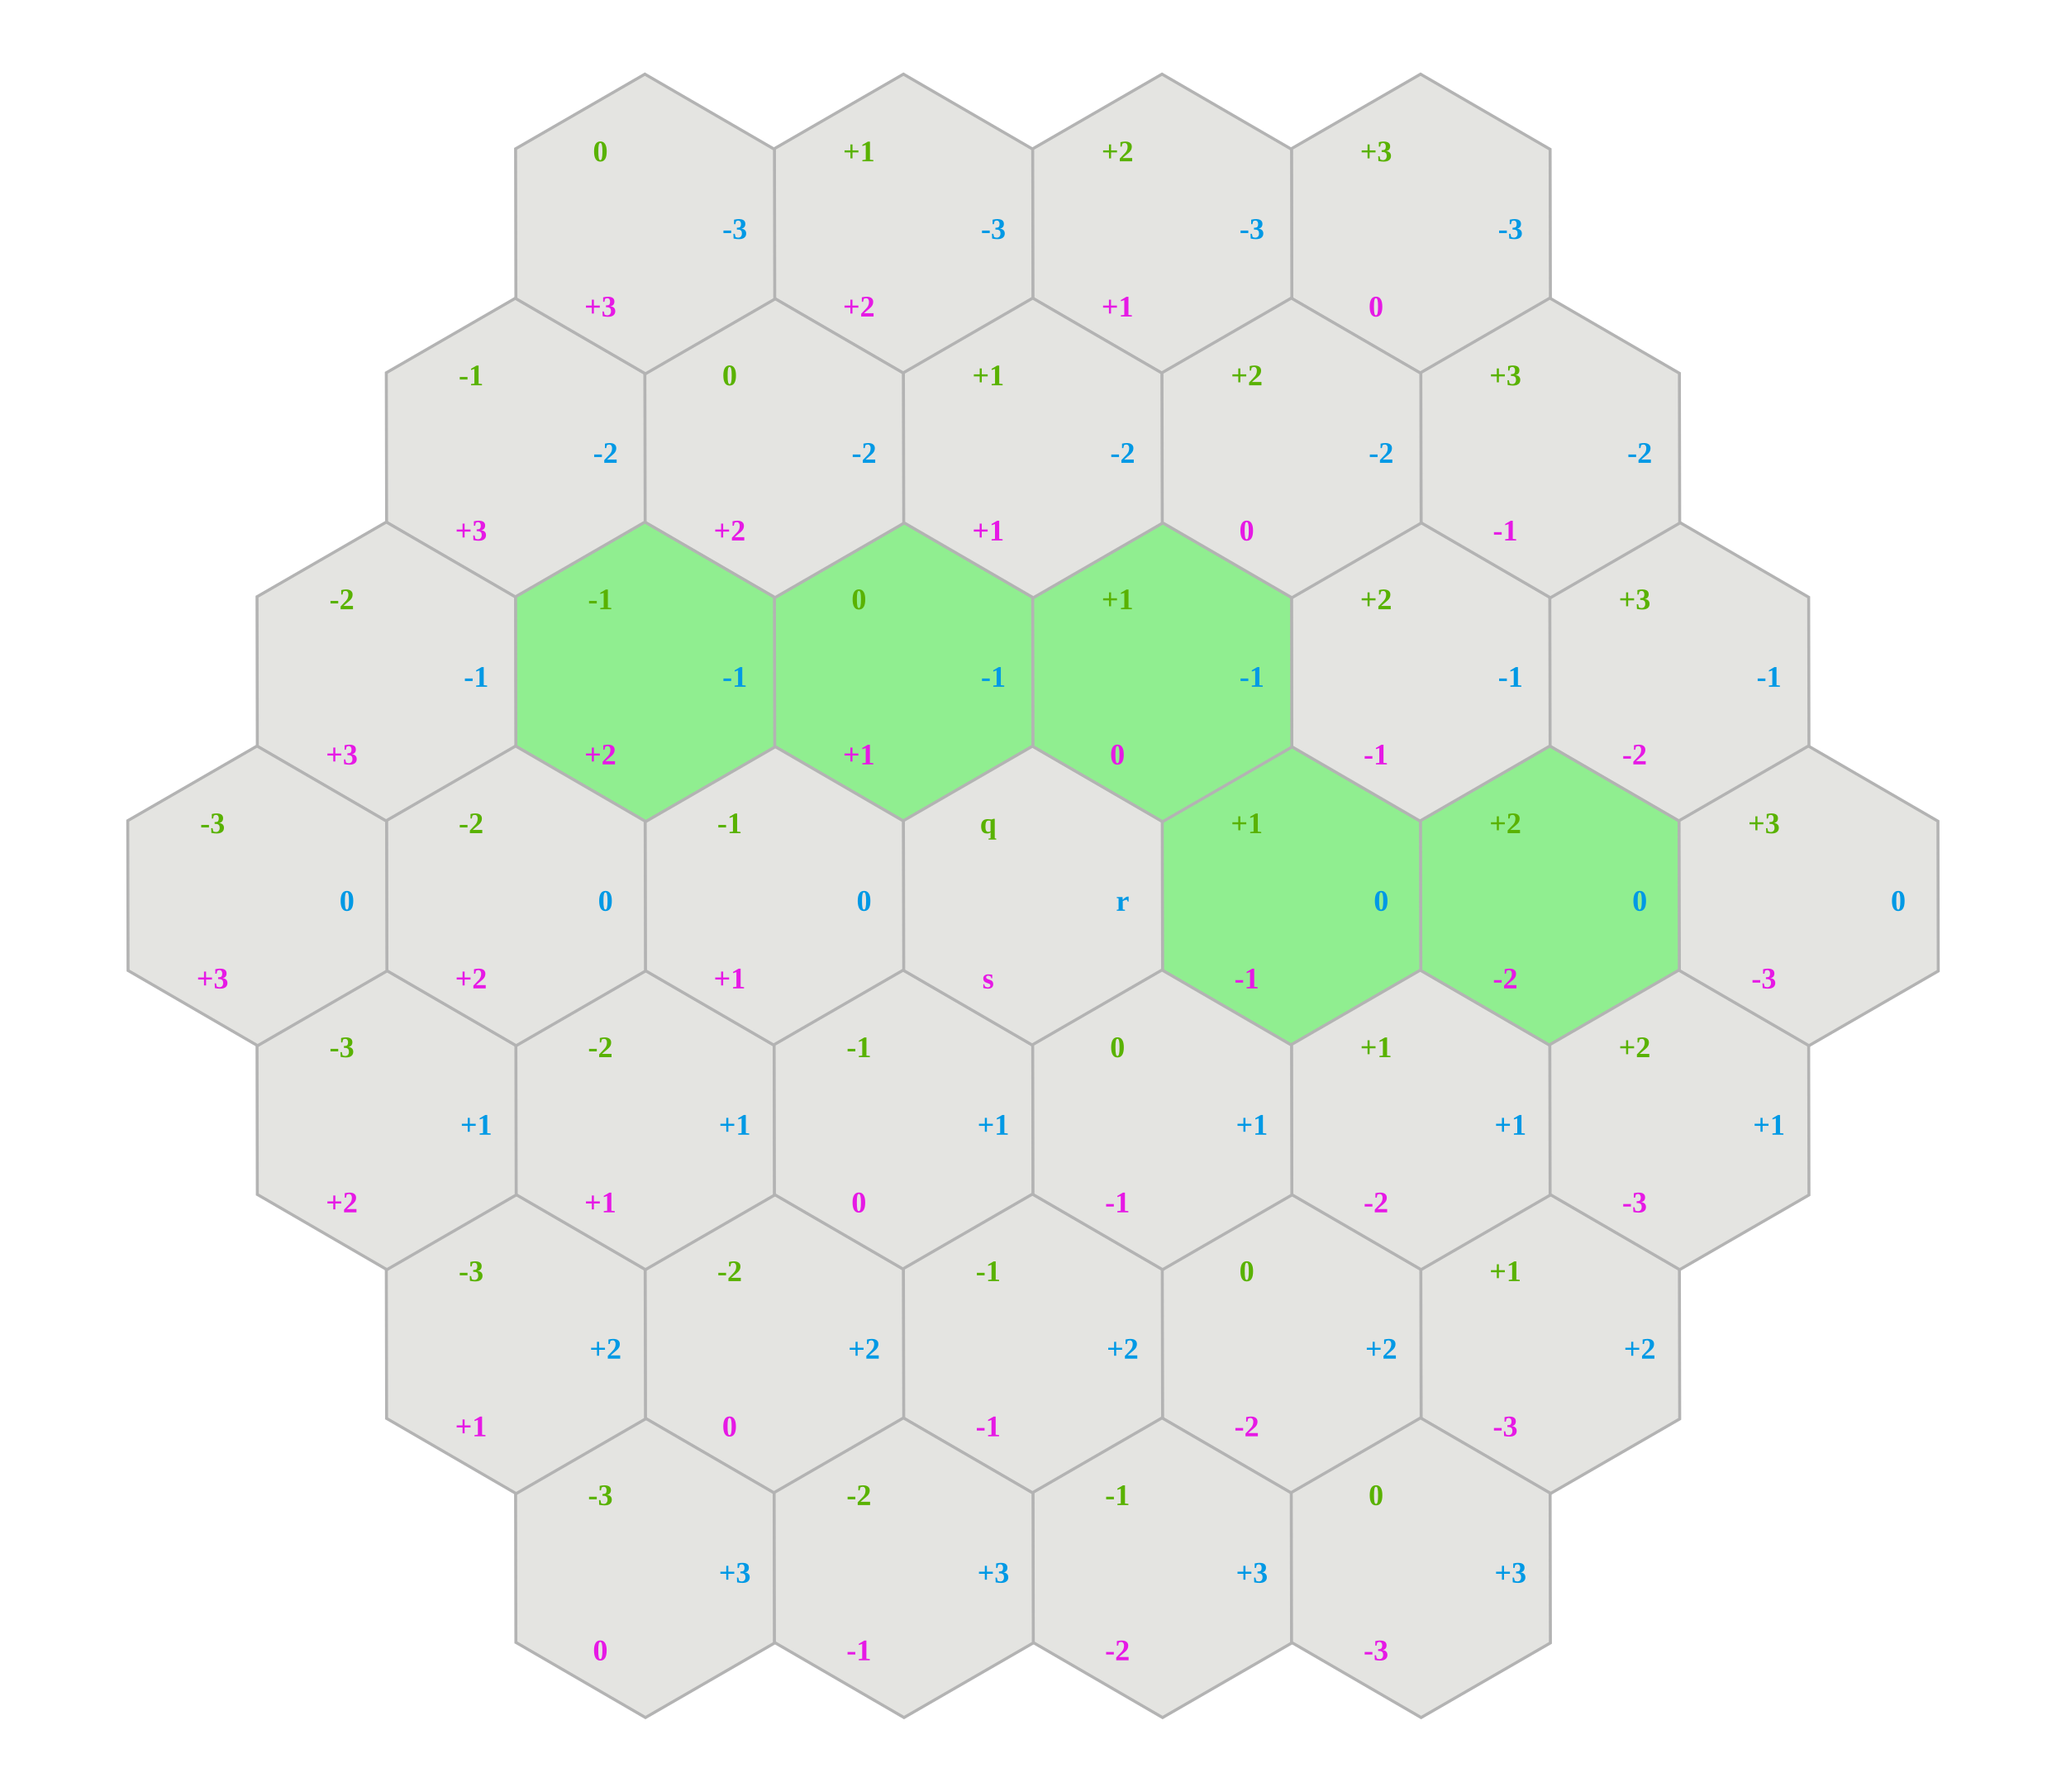
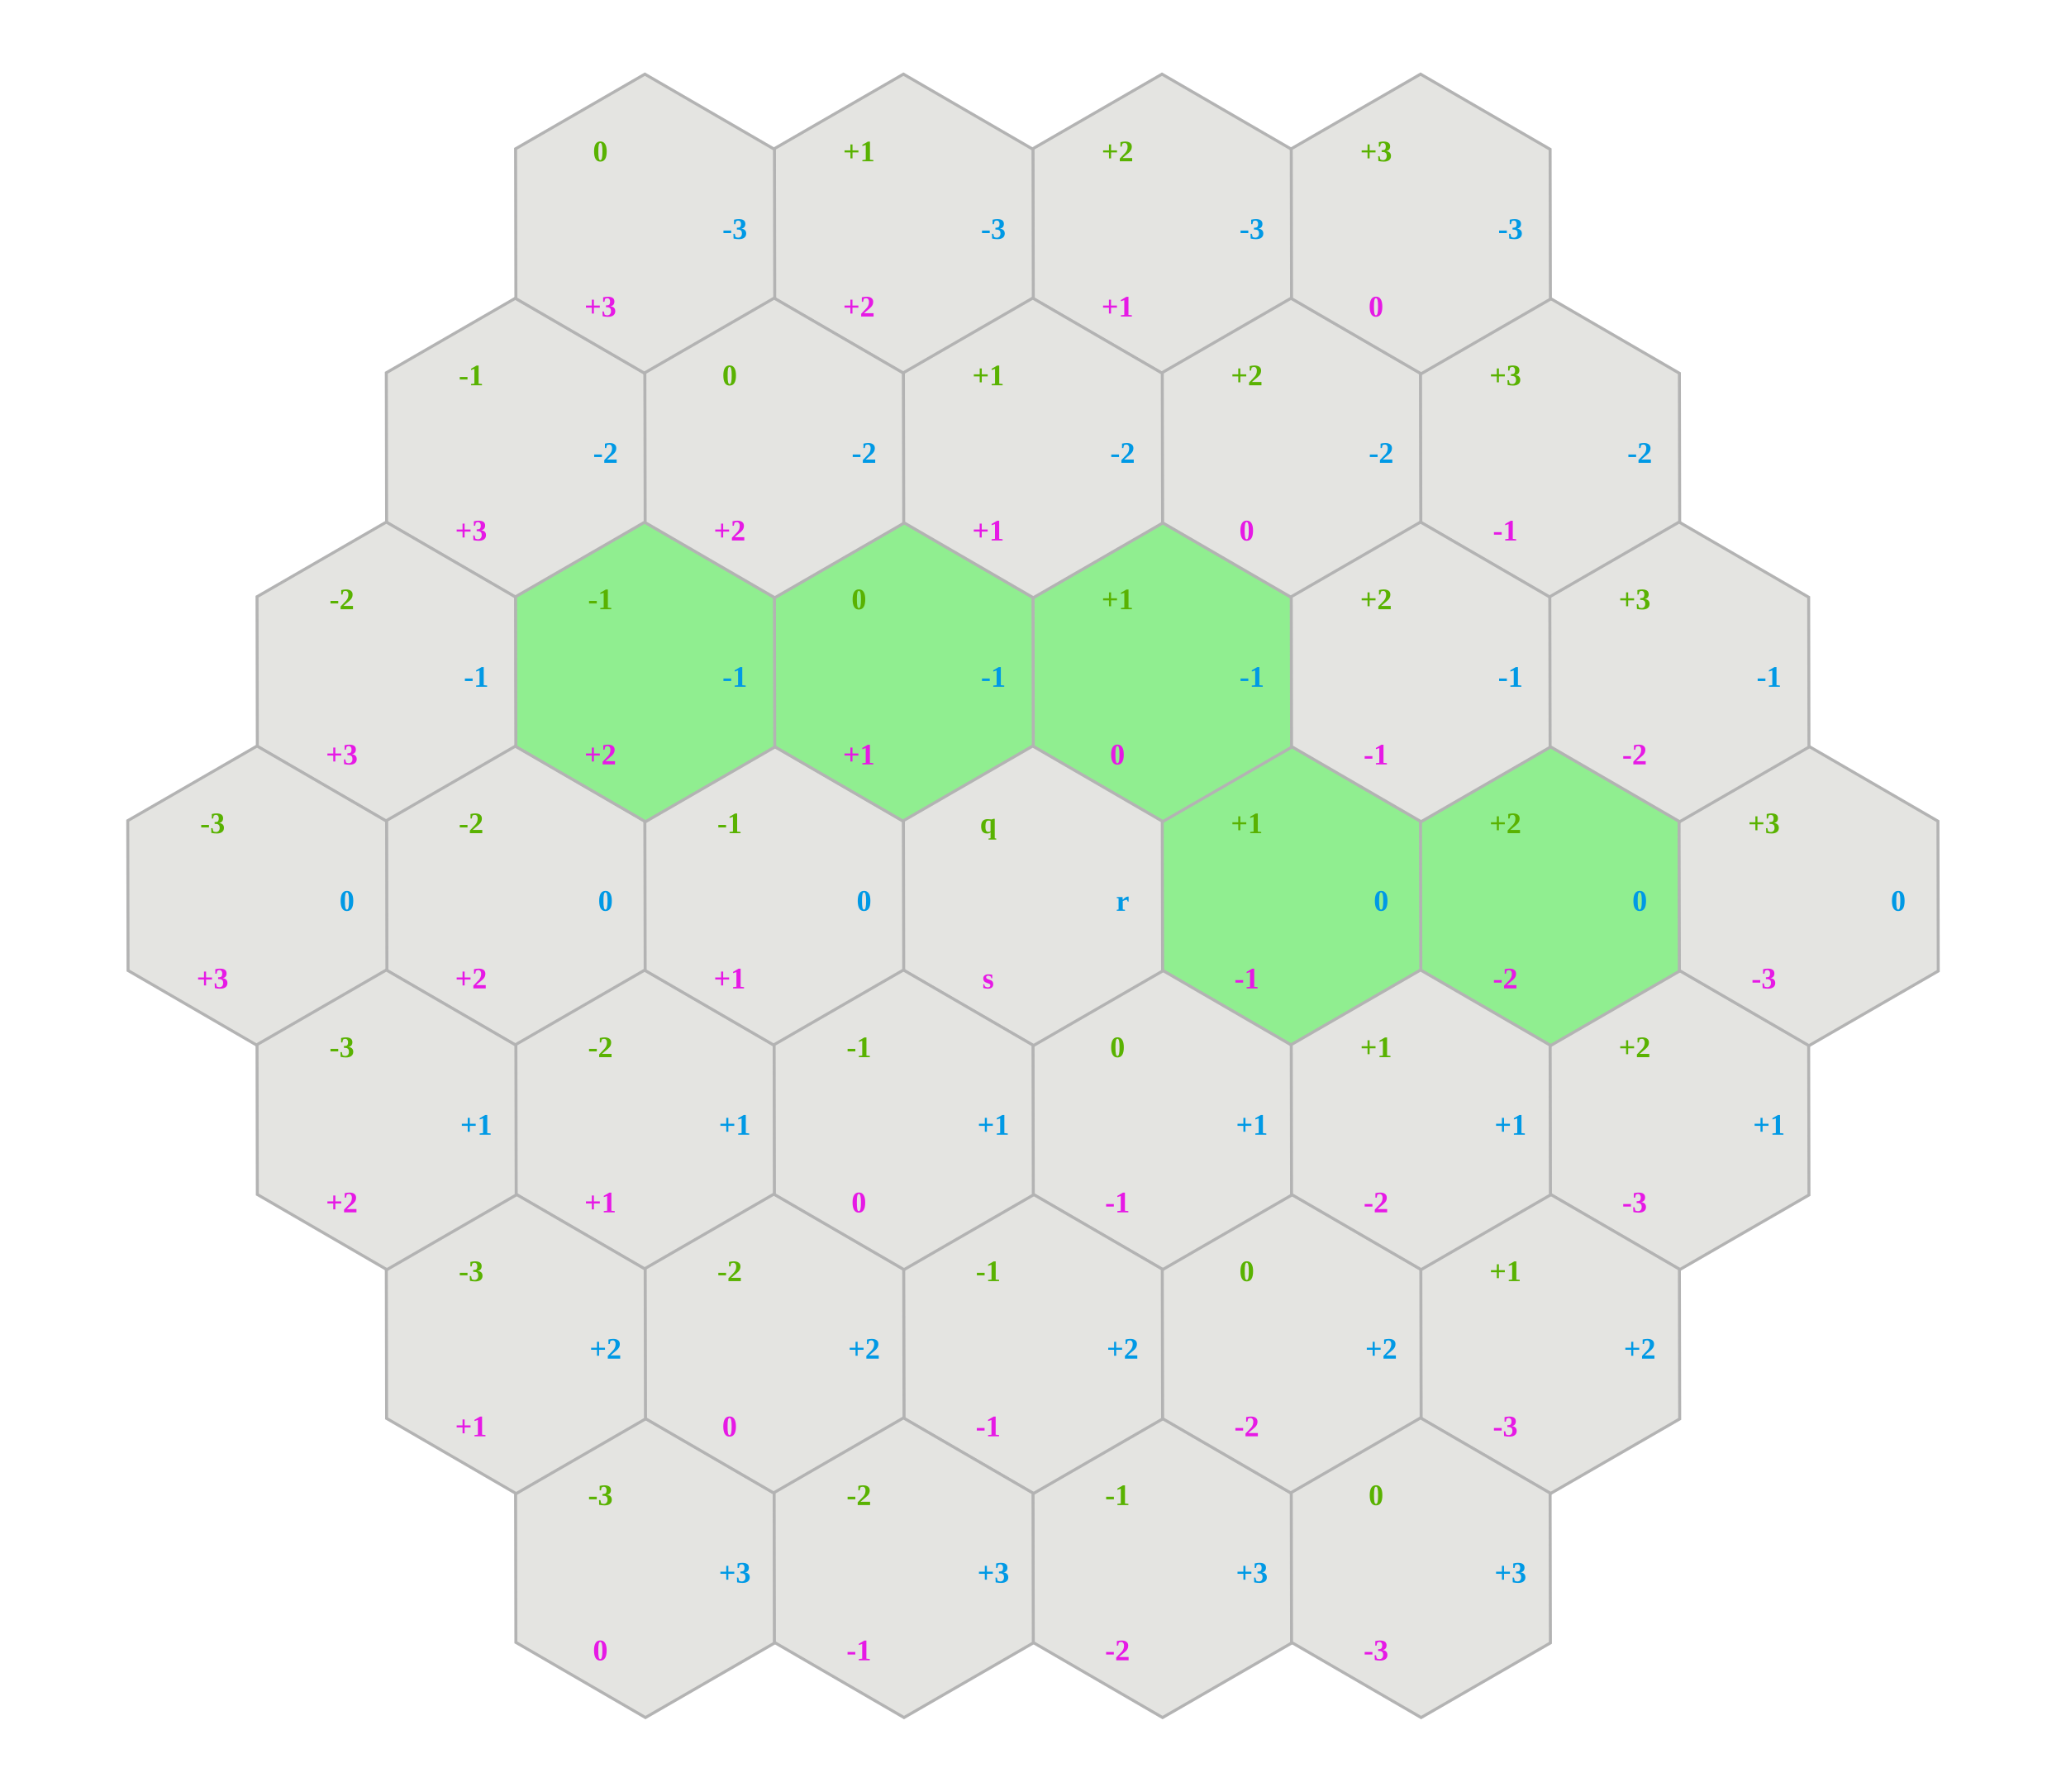
<svg xmlns="http://www.w3.org/2000/svg" version="1.1" viewBox="-692 -600 1384 1200" width="1384" height="1200" preserveAspectRatio="xMidYMin meet">
  <style>
    svg {
        stroke-width: 2px;
        stroke: #b3b3b3ff;
        fill: #e4e4e1ff;
        background-color: #ffffffff;
    }
    text {
        font-weight: bold;
        stroke: none;
        fill: black;
        text-anchor: middle;
        font-size: 20px;
    }
    .q {
        fill: #59b201ff;
    }
    .r {
        fill: #0099e5ff;
    }
    .s {
        fill: #e619e5ff;
    }
    .style-1 {
        fill: #90ee90ff;
    }
</style>
+   <g transform="translate(-346.4102,-300),rotate(-30)">
+     <polygon points="100,0 50,-87 -50,-87 -100,-0 -50,87 50,87">
+     </polygon>
+     <text transform="rotate(-90) translate(60, 0) rotate(90) rotate(30) translate(0,10)" class="q">-1</text>
+     <text transform="rotate(-90) translate(-30, 52) rotate(90) rotate(30) translate(0,10)" class="r">-2</text>
+     <text transform="rotate(-90) translate(-30, -52) rotate(90) rotate(30) translate(0,10)" class="s">+3</text>
+   </g>
+   <g transform="translate(433.0127,150),rotate(-30)">
+     <polygon points="100,0 50,-87 -50,-87 -100,-0 -50,87 50,87">
+     </polygon>
+     <text transform="rotate(-90) translate(60, 0) rotate(90) rotate(30) translate(0,10)" class="q">+2</text>
+     <text transform="rotate(-90) translate(-30, 52) rotate(90) rotate(30) translate(0,10)" class="r">+1</text>
+     <text transform="rotate(-90) translate(-30, -52) rotate(90) rotate(30) translate(0,10)" class="s">-3</text>
+   </g>
+   <g transform="translate(-433.0127,-150),rotate(-30)">
+     <polygon points="100,0 50,-87 -50,-87 -100,-0 -50,87 50,87">
+     </polygon>
+     <text transform="rotate(-90) translate(60, 0) rotate(90) rotate(30) translate(0,10)" class="q">-2</text>
+     <text transform="rotate(-90) translate(-30, 52) rotate(90) rotate(30) translate(0,10)" class="r">-1</text>
+     <text transform="rotate(-90) translate(-30, -52) rotate(90) rotate(30) translate(0,10)" class="s">+3</text>
+   </g>
+   <g transform="translate(346.4102,300),rotate(-30)">
+     <polygon points="100,0 50,-87 -50,-87 -100,-0 -50,87 50,87">
+     </polygon>
+     <text transform="rotate(-90) translate(60, 0) rotate(90) rotate(30) translate(0,10)" class="q">+1</text>
+     <text transform="rotate(-90) translate(-30, 52) rotate(90) rotate(30) translate(0,10)" class="r">+2</text>
+     <text transform="rotate(-90) translate(-30, -52) rotate(90) rotate(30) translate(0,10)" class="s">-3</text>
+   </g>
+   <g transform="translate(86.60254,-450),rotate(-30)">
+     <polygon points="100,0 50,-87 -50,-87 -100,-0 -50,87 50,87">
+     </polygon>
+     <text transform="rotate(-90) translate(60, 0) rotate(90) rotate(30) translate(0,10)" class="q">+2</text>
+     <text transform="rotate(-90) translate(-30, 52) rotate(90) rotate(30) translate(0,10)" class="r">-3</text>
+     <text transform="rotate(-90) translate(-30, -52) rotate(90) rotate(30) translate(0,10)" class="s">+1</text>
+   </g>
+   <g transform="translate(86.60254,450),rotate(-30)">
+     <polygon points="100,0 50,-87 -50,-87 -100,-0 -50,87 50,87">
+     </polygon>
+     <text transform="rotate(-90) translate(60, 0) rotate(90) rotate(30) translate(0,10)" class="q">-1</text>
+     <text transform="rotate(-90) translate(-30, 52) rotate(90) rotate(30) translate(0,10)" class="r">+3</text>
+     <text transform="rotate(-90) translate(-30, -52) rotate(90) rotate(30) translate(0,10)" class="s">-2</text>
+   </g>
+   <g class="style-1" transform="translate(173.2051,0),rotate(-30)">
+     <polygon points="100,0 50,-87 -50,-87 -100,-0 -50,87 50,87">
+     </polygon>
+     <text transform="rotate(-90) translate(60, 0) rotate(90) rotate(30) translate(0,10)" class="q">+1</text>
+     <text transform="rotate(-90) translate(-30, 52) rotate(90) rotate(30) translate(0,10)" class="r">0</text>
+     <text transform="rotate(-90) translate(-30, -52) rotate(90) rotate(30) translate(0,10)" class="s">-1</text>
+   </g>
+   <g class="style-1" transform="translate(86.60254,-150),rotate(-30)">
+     <polygon points="100,0 50,-87 -50,-87 -100,-0 -50,87 50,87">
+     </polygon>
+     <text transform="rotate(-90) translate(60, 0) rotate(90) rotate(30) translate(0,10)" class="q">+1</text>
+     <text transform="rotate(-90) translate(-30, 52) rotate(90) rotate(30) translate(0,10)" class="r">-1</text>
+     <text transform="rotate(-90) translate(-30, -52) rotate(90) rotate(30) translate(0,10)" class="s">0</text>
+   </g>
+   <g transform="translate(173.2051,300),rotate(-30)">
+     <polygon points="100,0 50,-87 -50,-87 -100,-0 -50,87 50,87">
+     </polygon>
+     <text transform="rotate(-90) translate(60, 0) rotate(90) rotate(30) translate(0,10)" class="q">0</text>
+     <text transform="rotate(-90) translate(-30, 52) rotate(90) rotate(30) translate(0,10)" class="r">+2</text>
+     <text transform="rotate(-90) translate(-30, -52) rotate(90) rotate(30) translate(0,10)" class="s">-2</text>
+   </g>
+   <g transform="translate(-346.4102,0),rotate(-30)">
+     <polygon points="100,0 50,-87 -50,-87 -100,-0 -50,87 50,87">
+     </polygon>
+     <text transform="rotate(-90) translate(60, 0) rotate(90) rotate(30) translate(0,10)" class="q">-2</text>
+     <text transform="rotate(-90) translate(-30, 52) rotate(90) rotate(30) translate(0,10)" class="r">0</text>
+     <text transform="rotate(-90) translate(-30, -52) rotate(90) rotate(30) translate(0,10)" class="s">+2</text>
+   </g>
+   <g transform="translate(173.2051,-300),rotate(-30)">
+     <polygon points="100,0 50,-87 -50,-87 -100,-0 -50,87 50,87">
+     </polygon>
+     <text transform="rotate(-90) translate(60, 0) rotate(90) rotate(30) translate(0,10)" class="q">+2</text>
+     <text transform="rotate(-90) translate(-30, 52) rotate(90) rotate(30) translate(0,10)" class="r">-2</text>
+     <text transform="rotate(-90) translate(-30, -52) rotate(90) rotate(30) translate(0,10)" class="s">0</text>
+   </g>
+   <g transform="translate(86.60254,150),rotate(-30)">
+     <polygon points="100,0 50,-87 -50,-87 -100,-0 -50,87 50,87">
+     </polygon>
+     <text transform="rotate(-90) translate(60, 0) rotate(90) rotate(30) translate(0,10)" class="q">0</text>
+     <text transform="rotate(-90) translate(-30, 52) rotate(90) rotate(30) translate(0,10)" class="r">+1</text>
+     <text transform="rotate(-90) translate(-30, -52) rotate(90) rotate(30) translate(0,10)" class="s">-1</text>
+   </g>
+   <g class="style-1" transform="translate(346.4102,0),rotate(-30)">
+     <polygon points="100,0 50,-87 -50,-87 -100,-0 -50,87 50,87">
+     </polygon>
+     <text transform="rotate(-90) translate(60, 0) rotate(90) rotate(30) translate(0,10)" class="q">+2</text>
+     <text transform="rotate(-90) translate(-30, 52) rotate(90) rotate(30) translate(0,10)" class="r">0</text>
+     <text transform="rotate(-90) translate(-30, -52) rotate(90) rotate(30) translate(0,10)" class="s">-2</text>
+   </g>
+   <g transform="translate(519.6152,0),rotate(-30)">
+     <polygon points="100,0 50,-87 -50,-87 -100,-0 -50,87 50,87">
+     </polygon>
+     <text transform="rotate(-90) translate(60, 0) rotate(90) rotate(30) translate(0,10)" class="q">+3</text>
+     <text transform="rotate(-90) translate(-30, 52) rotate(90) rotate(30) translate(0,10)" class="r">0</text>
+     <text transform="rotate(-90) translate(-30, -52) rotate(90) rotate(30) translate(0,10)" class="s">-3</text>
+   </g>
+   <g transform="translate(346.4102,-300),rotate(-30)">
+     <polygon points="100,0 50,-87 -50,-87 -100,-0 -50,87 50,87">
+     </polygon>
+     <text transform="rotate(-90) translate(60, 0) rotate(90) rotate(30) translate(0,10)" class="q">+3</text>
+     <text transform="rotate(-90) translate(-30, 52) rotate(90) rotate(30) translate(0,10)" class="r">-2</text>
+     <text transform="rotate(-90) translate(-30, -52) rotate(90) rotate(30) translate(0,10)" class="s">-1</text>
+   </g>
+   <g transform="translate(259.8076,-450),rotate(-30)">
+     <polygon points="100,0 50,-87 -50,-87 -100,-0 -50,87 50,87">
+     </polygon>
+     <text transform="rotate(-90) translate(60, 0) rotate(90) rotate(30) translate(0,10)" class="q">+3</text>
+     <text transform="rotate(-90) translate(-30, 52) rotate(90) rotate(30) translate(0,10)" class="r">-3</text>
+     <text transform="rotate(-90) translate(-30, -52) rotate(90) rotate(30) translate(0,10)" class="s">0</text>
+   </g>
+   <g transform="translate(-259.8076,150),rotate(-30)">
+     <polygon points="100,0 50,-87 -50,-87 -100,-0 -50,87 50,87">
+     </polygon>
+     <text transform="rotate(-90) translate(60, 0) rotate(90) rotate(30) translate(0,10)" class="q">-2</text>
+     <text transform="rotate(-90) translate(-30, 52) rotate(90) rotate(30) translate(0,10)" class="r">+1</text>
+     <text transform="rotate(-90) translate(-30, -52) rotate(90) rotate(30) translate(0,10)" class="s">+1</text>
+   </g>
+   <g transform="translate(-173.2051,0),rotate(-30)">
+     <polygon points="100,0 50,-87 -50,-87 -100,-0 -50,87 50,87">
+     </polygon>
+     <text transform="rotate(-90) translate(60, 0) rotate(90) rotate(30) translate(0,10)" class="q">-1</text>
+     <text transform="rotate(-90) translate(-30, 52) rotate(90) rotate(30) translate(0,10)" class="r">0</text>
+     <text transform="rotate(-90) translate(-30, -52) rotate(90) rotate(30) translate(0,10)" class="s">+1</text>
+   </g>
+   <g class="style-1" transform="translate(-86.60254,-150),rotate(-30)">
+     <polygon points="100,0 50,-87 -50,-87 -100,-0 -50,87 50,87">
+     </polygon>
+     <text transform="rotate(-90) translate(60, 0) rotate(90) rotate(30) translate(0,10)" class="q">0</text>
+     <text transform="rotate(-90) translate(-30, 52) rotate(90) rotate(30) translate(0,10)" class="r">-1</text>
+     <text transform="rotate(-90) translate(-30, -52) rotate(90) rotate(30) translate(0,10)" class="s">+1</text>
+   </g>
+   <g transform="translate(-259.8076,450),rotate(-30)">
+     <polygon points="100,0 50,-87 -50,-87 -100,-0 -50,87 50,87">
+     </polygon>
+     <text transform="rotate(-90) translate(60, 0) rotate(90) rotate(30) translate(0,10)" class="q">-3</text>
+     <text transform="rotate(-90) translate(-30, 52) rotate(90) rotate(30) translate(0,10)" class="r">+3</text>
+     <text transform="rotate(-90) translate(-30, -52) rotate(90) rotate(30) translate(0,10)" class="s">0</text>
+   </g>
+   <g transform="translate(-86.60254,-450),rotate(-30)">
+     <polygon points="100,0 50,-87 -50,-87 -100,-0 -50,87 50,87">
+     </polygon>
+     <text transform="rotate(-90) translate(60, 0) rotate(90) rotate(30) translate(0,10)" class="q">+1</text>
+     <text transform="rotate(-90) translate(-30, 52) rotate(90) rotate(30) translate(0,10)" class="r">-3</text>
+     <text transform="rotate(-90) translate(-30, -52) rotate(90) rotate(30) translate(0,10)" class="s">+2</text>
+   </g>
+   <g transform="translate(0,300),rotate(-30)">
+     <polygon points="100,0 50,-87 -50,-87 -100,-0 -50,87 50,87">
+     </polygon>
+     <text transform="rotate(-90) translate(60, 0) rotate(90) rotate(30) translate(0,10)" class="q">-1</text>
+     <text transform="rotate(-90) translate(-30, 52) rotate(90) rotate(30) translate(0,10)" class="r">+2</text>
+     <text transform="rotate(-90) translate(-30, -52) rotate(90) rotate(30) translate(0,10)" class="s">-1</text>
+   </g>
+   <g transform="translate(259.8076,150),rotate(-30)">
+     <polygon points="100,0 50,-87 -50,-87 -100,-0 -50,87 50,87">
+     </polygon>
+     <text transform="rotate(-90) translate(60, 0) rotate(90) rotate(30) translate(0,10)" class="q">+1</text>
+     <text transform="rotate(-90) translate(-30, 52) rotate(90) rotate(30) translate(0,10)" class="r">+1</text>
+     <text transform="rotate(-90) translate(-30, -52) rotate(90) rotate(30) translate(0,10)" class="s">-2</text>
+   </g>
  <g transform="translate(-173.2051,300),rotate(-30)">
    <polygon points="100,0 50,-87 -50,-87 -100,-0 -50,87 50,87">
    </polygon>
    <text transform="rotate(-90) translate(60, 0) rotate(90) rotate(30) translate(0,10)" class="q">-2</text>
    <text transform="rotate(-90) translate(-30, 52) rotate(90) rotate(30) translate(0,10)" class="r">+2</text>
    <text transform="rotate(-90) translate(-30, -52) rotate(90) rotate(30) translate(0,10)" class="s">0</text>
-   </g>
-   <g transform="translate(-346.4102,-300),rotate(-30)">
-     <polygon points="100,0 50,-87 -50,-87 -100,-0 -50,87 50,87">
-     </polygon>
-     <text transform="rotate(-90) translate(60, 0) rotate(90) rotate(30) translate(0,10)" class="q">-1</text>
-     <text transform="rotate(-90) translate(-30, 52) rotate(90) rotate(30) translate(0,10)" class="r">-2</text>
-     <text transform="rotate(-90) translate(-30, -52) rotate(90) rotate(30) translate(0,10)" class="s">+3</text>
-   </g>
-   <g class="style-1" transform="translate(173.2051,0),rotate(-30)">
-     <polygon points="100,0 50,-87 -50,-87 -100,-0 -50,87 50,87">
-     </polygon>
-     <text transform="rotate(-90) translate(60, 0) rotate(90) rotate(30) translate(0,10)" class="q">+1</text>
-     <text transform="rotate(-90) translate(-30, 52) rotate(90) rotate(30) translate(0,10)" class="r">0</text>
-     <text transform="rotate(-90) translate(-30, -52) rotate(90) rotate(30) translate(0,10)" class="s">-1</text>
-   </g>
-   <g class="style-1" transform="translate(-86.60254,-150),rotate(-30)">
-     <polygon points="100,0 50,-87 -50,-87 -100,-0 -50,87 50,87">
-     </polygon>
-     <text transform="rotate(-90) translate(60, 0) rotate(90) rotate(30) translate(0,10)" class="q">0</text>
-     <text transform="rotate(-90) translate(-30, 52) rotate(90) rotate(30) translate(0,10)" class="r">-1</text>
-     <text transform="rotate(-90) translate(-30, -52) rotate(90) rotate(30) translate(0,10)" class="s">+1</text>
-   </g>
-   <g transform="translate(-259.8076,450),rotate(-30)">
-     <polygon points="100,0 50,-87 -50,-87 -100,-0 -50,87 50,87">
-     </polygon>
-     <text transform="rotate(-90) translate(60, 0) rotate(90) rotate(30) translate(0,10)" class="q">-3</text>
-     <text transform="rotate(-90) translate(-30, 52) rotate(90) rotate(30) translate(0,10)" class="r">+3</text>
-     <text transform="rotate(-90) translate(-30, -52) rotate(90) rotate(30) translate(0,10)" class="s">0</text>
-   </g>
-   <g transform="translate(-86.60254,-450),rotate(-30)">
-     <polygon points="100,0 50,-87 -50,-87 -100,-0 -50,87 50,87">
-     </polygon>
-     <text transform="rotate(-90) translate(60, 0) rotate(90) rotate(30) translate(0,10)" class="q">+1</text>
-     <text transform="rotate(-90) translate(-30, 52) rotate(90) rotate(30) translate(0,10)" class="r">-3</text>
-     <text transform="rotate(-90) translate(-30, -52) rotate(90) rotate(30) translate(0,10)" class="s">+2</text>
-   </g>
-   <g transform="translate(259.8076,-150),rotate(-30)">
-     <polygon points="100,0 50,-87 -50,-87 -100,-0 -50,87 50,87">
-     </polygon>
-     <text transform="rotate(-90) translate(60, 0) rotate(90) rotate(30) translate(0,10)" class="q">+2</text>
-     <text transform="rotate(-90) translate(-30, 52) rotate(90) rotate(30) translate(0,10)" class="r">-1</text>
-     <text transform="rotate(-90) translate(-30, -52) rotate(90) rotate(30) translate(0,10)" class="s">-1</text>
-   </g>
-   <g transform="translate(433.0127,-150),rotate(-30)">
-     <polygon points="100,0 50,-87 -50,-87 -100,-0 -50,87 50,87">
-     </polygon>
-     <text transform="rotate(-90) translate(60, 0) rotate(90) rotate(30) translate(0,10)" class="q">+3</text>
-     <text transform="rotate(-90) translate(-30, 52) rotate(90) rotate(30) translate(0,10)" class="r">-1</text>
-     <text transform="rotate(-90) translate(-30, -52) rotate(90) rotate(30) translate(0,10)" class="s">-2</text>
-   </g>
-   <g transform="translate(-346.4102,300),rotate(-30)">
-     <polygon points="100,0 50,-87 -50,-87 -100,-0 -50,87 50,87">
-     </polygon>
-     <text transform="rotate(-90) translate(60, 0) rotate(90) rotate(30) translate(0,10)" class="q">-3</text>
-     <text transform="rotate(-90) translate(-30, 52) rotate(90) rotate(30) translate(0,10)" class="r">+2</text>
-     <text transform="rotate(-90) translate(-30, -52) rotate(90) rotate(30) translate(0,10)" class="s">+1</text>
-   </g>
-   <g transform="translate(-259.8076,150),rotate(-30)">
-     <polygon points="100,0 50,-87 -50,-87 -100,-0 -50,87 50,87">
-     </polygon>
-     <text transform="rotate(-90) translate(60, 0) rotate(90) rotate(30) translate(0,10)" class="q">-2</text>
-     <text transform="rotate(-90) translate(-30, 52) rotate(90) rotate(30) translate(0,10)" class="r">+1</text>
-     <text transform="rotate(-90) translate(-30, -52) rotate(90) rotate(30) translate(0,10)" class="s">+1</text>
-   </g>
-   <g transform="translate(-433.0127,-150),rotate(-30)">
-     <polygon points="100,0 50,-87 -50,-87 -100,-0 -50,87 50,87">
-     </polygon>
-     <text transform="rotate(-90) translate(60, 0) rotate(90) rotate(30) translate(0,10)" class="q">-2</text>
-     <text transform="rotate(-90) translate(-30, 52) rotate(90) rotate(30) translate(0,10)" class="r">-1</text>
-     <text transform="rotate(-90) translate(-30, -52) rotate(90) rotate(30) translate(0,10)" class="s">+3</text>
-   </g>
-   <g transform="translate(-173.2051,0),rotate(-30)">
-     <polygon points="100,0 50,-87 -50,-87 -100,-0 -50,87 50,87">
-     </polygon>
-     <text transform="rotate(-90) translate(60, 0) rotate(90) rotate(30) translate(0,10)" class="q">-1</text>
-     <text transform="rotate(-90) translate(-30, 52) rotate(90) rotate(30) translate(0,10)" class="r">0</text>
-     <text transform="rotate(-90) translate(-30, -52) rotate(90) rotate(30) translate(0,10)" class="s">+1</text>
-   </g>
-   <g transform="translate(346.4102,300),rotate(-30)">
-     <polygon points="100,0 50,-87 -50,-87 -100,-0 -50,87 50,87">
-     </polygon>
-     <text transform="rotate(-90) translate(60, 0) rotate(90) rotate(30) translate(0,10)" class="q">+1</text>
-     <text transform="rotate(-90) translate(-30, 52) rotate(90) rotate(30) translate(0,10)" class="r">+2</text>
-     <text transform="rotate(-90) translate(-30, -52) rotate(90) rotate(30) translate(0,10)" class="s">-3</text>
-   </g>
-   <g transform="translate(-86.60254,150),rotate(-30)">
-     <polygon points="100,0 50,-87 -50,-87 -100,-0 -50,87 50,87">
-     </polygon>
-     <text transform="rotate(-90) translate(60, 0) rotate(90) rotate(30) translate(0,10)" class="q">-1</text>
-     <text transform="rotate(-90) translate(-30, 52) rotate(90) rotate(30) translate(0,10)" class="r">+1</text>
-     <text transform="rotate(-90) translate(-30, -52) rotate(90) rotate(30) translate(0,10)" class="s">0</text>
-   </g>
-   <g transform="translate(-173.2051,-300),rotate(-30)">
-     <polygon points="100,0 50,-87 -50,-87 -100,-0 -50,87 50,87">
-     </polygon>
-     <text transform="rotate(-90) translate(60, 0) rotate(90) rotate(30) translate(0,10)" class="q">0</text>
-     <text transform="rotate(-90) translate(-30, 52) rotate(90) rotate(30) translate(0,10)" class="r">-2</text>
-     <text transform="rotate(-90) translate(-30, -52) rotate(90) rotate(30) translate(0,10)" class="s">+2</text>
-   </g>
-   <g transform="translate(259.8076,-450),rotate(-30)">
-     <polygon points="100,0 50,-87 -50,-87 -100,-0 -50,87 50,87">
-     </polygon>
-     <text transform="rotate(-90) translate(60, 0) rotate(90) rotate(30) translate(0,10)" class="q">+3</text>
-     <text transform="rotate(-90) translate(-30, 52) rotate(90) rotate(30) translate(0,10)" class="r">-3</text>
-     <text transform="rotate(-90) translate(-30, -52) rotate(90) rotate(30) translate(0,10)" class="s">0</text>
-   </g>
-   <g transform="translate(-259.8076,-450),rotate(-30)">
-     <polygon points="100,0 50,-87 -50,-87 -100,-0 -50,87 50,87">
-     </polygon>
-     <text transform="rotate(-90) translate(60, 0) rotate(90) rotate(30) translate(0,10)" class="q">0</text>
-     <text transform="rotate(-90) translate(-30, 52) rotate(90) rotate(30) translate(0,10)" class="r">-3</text>
-     <text transform="rotate(-90) translate(-30, -52) rotate(90) rotate(30) translate(0,10)" class="s">+3</text>
  </g>
  <g transform="translate(0,0),rotate(-30)">
    <polygon points="100,0 50,-87 -50,-87 -100,-0 -50,87 50,87">
    </polygon>
    <text transform="rotate(-90) translate(60, 0) rotate(90) rotate(30) translate(0,10)" class="q">q</text>
    <text transform="rotate(-90) translate(-30, 52) rotate(90) rotate(30) translate(0,10)" class="r">r</text>
    <text transform="rotate(-90) translate(-30, -52) rotate(90) rotate(30) translate(0,10)" class="s">s</text>
  </g>
+   <g transform="translate(259.8076,450),rotate(-30)">
+     <polygon points="100,0 50,-87 -50,-87 -100,-0 -50,87 50,87">
+     </polygon>
+     <text transform="rotate(-90) translate(60, 0) rotate(90) rotate(30) translate(0,10)" class="q">0</text>
+     <text transform="rotate(-90) translate(-30, 52) rotate(90) rotate(30) translate(0,10)" class="r">+3</text>
+     <text transform="rotate(-90) translate(-30, -52) rotate(90) rotate(30) translate(0,10)" class="s">-3</text>
+   </g>
+   <g transform="translate(-519.6152,0),rotate(-30)">
+     <polygon points="100,0 50,-87 -50,-87 -100,-0 -50,87 50,87">
+     </polygon>
+     <text transform="rotate(-90) translate(60, 0) rotate(90) rotate(30) translate(0,10)" class="q">-3</text>
+     <text transform="rotate(-90) translate(-30, 52) rotate(90) rotate(30) translate(0,10)" class="r">0</text>
+     <text transform="rotate(-90) translate(-30, -52) rotate(90) rotate(30) translate(0,10)" class="s">+3</text>
+   </g>
+   <g transform="translate(-346.4102,300),rotate(-30)">
+     <polygon points="100,0 50,-87 -50,-87 -100,-0 -50,87 50,87">
+     </polygon>
+     <text transform="rotate(-90) translate(60, 0) rotate(90) rotate(30) translate(0,10)" class="q">-3</text>
+     <text transform="rotate(-90) translate(-30, 52) rotate(90) rotate(30) translate(0,10)" class="r">+2</text>
+     <text transform="rotate(-90) translate(-30, -52) rotate(90) rotate(30) translate(0,10)" class="s">+1</text>
+   </g>
+   <g transform="translate(-86.60254,150),rotate(-30)">
+     <polygon points="100,0 50,-87 -50,-87 -100,-0 -50,87 50,87">
+     </polygon>
+     <text transform="rotate(-90) translate(60, 0) rotate(90) rotate(30) translate(0,10)" class="q">-1</text>
+     <text transform="rotate(-90) translate(-30, 52) rotate(90) rotate(30) translate(0,10)" class="r">+1</text>
+     <text transform="rotate(-90) translate(-30, -52) rotate(90) rotate(30) translate(0,10)" class="s">0</text>
+   </g>
+   <g transform="translate(259.8076,-150),rotate(-30)">
+     <polygon points="100,0 50,-87 -50,-87 -100,-0 -50,87 50,87">
+     </polygon>
+     <text transform="rotate(-90) translate(60, 0) rotate(90) rotate(30) translate(0,10)" class="q">+2</text>
+     <text transform="rotate(-90) translate(-30, 52) rotate(90) rotate(30) translate(0,10)" class="r">-1</text>
+     <text transform="rotate(-90) translate(-30, -52) rotate(90) rotate(30) translate(0,10)" class="s">-1</text>
+   </g>
+   <g transform="translate(-86.60254,450),rotate(-30)">
+     <polygon points="100,0 50,-87 -50,-87 -100,-0 -50,87 50,87">
+     </polygon>
+     <text transform="rotate(-90) translate(60, 0) rotate(90) rotate(30) translate(0,10)" class="q">-2</text>
+     <text transform="rotate(-90) translate(-30, 52) rotate(90) rotate(30) translate(0,10)" class="r">+3</text>
+     <text transform="rotate(-90) translate(-30, -52) rotate(90) rotate(30) translate(0,10)" class="s">-1</text>
+   </g>
+   <g transform="translate(433.0127,-150),rotate(-30)">
+     <polygon points="100,0 50,-87 -50,-87 -100,-0 -50,87 50,87">
+     </polygon>
+     <text transform="rotate(-90) translate(60, 0) rotate(90) rotate(30) translate(0,10)" class="q">+3</text>
+     <text transform="rotate(-90) translate(-30, 52) rotate(90) rotate(30) translate(0,10)" class="r">-1</text>
+     <text transform="rotate(-90) translate(-30, -52) rotate(90) rotate(30) translate(0,10)" class="s">-2</text>
+   </g>
+   <g transform="translate(-259.8076,-450),rotate(-30)">
+     <polygon points="100,0 50,-87 -50,-87 -100,-0 -50,87 50,87">
+     </polygon>
+     <text transform="rotate(-90) translate(60, 0) rotate(90) rotate(30) translate(0,10)" class="q">0</text>
+     <text transform="rotate(-90) translate(-30, 52) rotate(90) rotate(30) translate(0,10)" class="r">-3</text>
+     <text transform="rotate(-90) translate(-30, -52) rotate(90) rotate(30) translate(0,10)" class="s">+3</text>
+   </g>
+   <g class="style-1" transform="translate(-259.8076,-150),rotate(-30)">
+     <polygon points="100,0 50,-87 -50,-87 -100,-0 -50,87 50,87">
+     </polygon>
+     <text transform="rotate(-90) translate(60, 0) rotate(90) rotate(30) translate(0,10)" class="q">-1</text>
+     <text transform="rotate(-90) translate(-30, 52) rotate(90) rotate(30) translate(0,10)" class="r">-1</text>
+     <text transform="rotate(-90) translate(-30, -52) rotate(90) rotate(30) translate(0,10)" class="s">+2</text>
+   </g>
  <g transform="translate(-433.0127,150),rotate(-30)">
    <polygon points="100,0 50,-87 -50,-87 -100,-0 -50,87 50,87">
    </polygon>
    <text transform="rotate(-90) translate(60, 0) rotate(90) rotate(30) translate(0,10)" class="q">-3</text>
    <text transform="rotate(-90) translate(-30, 52) rotate(90) rotate(30) translate(0,10)" class="r">+1</text>
    <text transform="rotate(-90) translate(-30, -52) rotate(90) rotate(30) translate(0,10)" class="s">+2</text>
  </g>
-   <g transform="translate(173.2051,300),rotate(-30)">
-     <polygon points="100,0 50,-87 -50,-87 -100,-0 -50,87 50,87">
-     </polygon>
-     <text transform="rotate(-90) translate(60, 0) rotate(90) rotate(30) translate(0,10)" class="q">0</text>
-     <text transform="rotate(-90) translate(-30, 52) rotate(90) rotate(30) translate(0,10)" class="r">+2</text>
-     <text transform="rotate(-90) translate(-30, -52) rotate(90) rotate(30) translate(0,10)" class="s">-2</text>
-   </g>
-   <g class="style-1" transform="translate(-259.8076,-150),rotate(-30)">
-     <polygon points="100,0 50,-87 -50,-87 -100,-0 -50,87 50,87">
-     </polygon>
-     <text transform="rotate(-90) translate(60, 0) rotate(90) rotate(30) translate(0,10)" class="q">-1</text>
-     <text transform="rotate(-90) translate(-30, 52) rotate(90) rotate(30) translate(0,10)" class="r">-1</text>
-     <text transform="rotate(-90) translate(-30, -52) rotate(90) rotate(30) translate(0,10)" class="s">+2</text>
-   </g>
-   <g class="style-1" transform="translate(86.60254,-150),rotate(-30)">
-     <polygon points="100,0 50,-87 -50,-87 -100,-0 -50,87 50,87">
-     </polygon>
-     <text transform="rotate(-90) translate(60, 0) rotate(90) rotate(30) translate(0,10)" class="q">+1</text>
-     <text transform="rotate(-90) translate(-30, 52) rotate(90) rotate(30) translate(0,10)" class="r">-1</text>
-     <text transform="rotate(-90) translate(-30, -52) rotate(90) rotate(30) translate(0,10)" class="s">0</text>
-   </g>
-   <g transform="translate(259.8076,150),rotate(-30)">
-     <polygon points="100,0 50,-87 -50,-87 -100,-0 -50,87 50,87">
-     </polygon>
-     <text transform="rotate(-90) translate(60, 0) rotate(90) rotate(30) translate(0,10)" class="q">+1</text>
-     <text transform="rotate(-90) translate(-30, 52) rotate(90) rotate(30) translate(0,10)" class="r">+1</text>
-     <text transform="rotate(-90) translate(-30, -52) rotate(90) rotate(30) translate(0,10)" class="s">-2</text>
-   </g>
-   <g transform="translate(0,300),rotate(-30)">
-     <polygon points="100,0 50,-87 -50,-87 -100,-0 -50,87 50,87">
-     </polygon>
-     <text transform="rotate(-90) translate(60, 0) rotate(90) rotate(30) translate(0,10)" class="q">-1</text>
-     <text transform="rotate(-90) translate(-30, 52) rotate(90) rotate(30) translate(0,10)" class="r">+2</text>
-     <text transform="rotate(-90) translate(-30, -52) rotate(90) rotate(30) translate(0,10)" class="s">-1</text>
-   </g>
-   <g transform="translate(-346.4102,0),rotate(-30)">
-     <polygon points="100,0 50,-87 -50,-87 -100,-0 -50,87 50,87">
-     </polygon>
-     <text transform="rotate(-90) translate(60, 0) rotate(90) rotate(30) translate(0,10)" class="q">-2</text>
-     <text transform="rotate(-90) translate(-30, 52) rotate(90) rotate(30) translate(0,10)" class="r">0</text>
-     <text transform="rotate(-90) translate(-30, -52) rotate(90) rotate(30) translate(0,10)" class="s">+2</text>
-   </g>
-   <g transform="translate(86.60254,150),rotate(-30)">
-     <polygon points="100,0 50,-87 -50,-87 -100,-0 -50,87 50,87">
-     </polygon>
-     <text transform="rotate(-90) translate(60, 0) rotate(90) rotate(30) translate(0,10)" class="q">0</text>
-     <text transform="rotate(-90) translate(-30, 52) rotate(90) rotate(30) translate(0,10)" class="r">+1</text>
-     <text transform="rotate(-90) translate(-30, -52) rotate(90) rotate(30) translate(0,10)" class="s">-1</text>
-   </g>
-   <g transform="translate(86.60254,450),rotate(-30)">
-     <polygon points="100,0 50,-87 -50,-87 -100,-0 -50,87 50,87">
-     </polygon>
-     <text transform="rotate(-90) translate(60, 0) rotate(90) rotate(30) translate(0,10)" class="q">-1</text>
-     <text transform="rotate(-90) translate(-30, 52) rotate(90) rotate(30) translate(0,10)" class="r">+3</text>
-     <text transform="rotate(-90) translate(-30, -52) rotate(90) rotate(30) translate(0,10)" class="s">-2</text>
-   </g>
-   <g transform="translate(86.60254,-450),rotate(-30)">
-     <polygon points="100,0 50,-87 -50,-87 -100,-0 -50,87 50,87">
-     </polygon>
-     <text transform="rotate(-90) translate(60, 0) rotate(90) rotate(30) translate(0,10)" class="q">+2</text>
-     <text transform="rotate(-90) translate(-30, 52) rotate(90) rotate(30) translate(0,10)" class="r">-3</text>
-     <text transform="rotate(-90) translate(-30, -52) rotate(90) rotate(30) translate(0,10)" class="s">+1</text>
-   </g>
-   <g transform="translate(346.4102,-300),rotate(-30)">
-     <polygon points="100,0 50,-87 -50,-87 -100,-0 -50,87 50,87">
-     </polygon>
-     <text transform="rotate(-90) translate(60, 0) rotate(90) rotate(30) translate(0,10)" class="q">+3</text>
-     <text transform="rotate(-90) translate(-30, 52) rotate(90) rotate(30) translate(0,10)" class="r">-2</text>
-     <text transform="rotate(-90) translate(-30, -52) rotate(90) rotate(30) translate(0,10)" class="s">-1</text>
-   </g>
-   <g class="style-1" transform="translate(346.4102,0),rotate(-30)">
-     <polygon points="100,0 50,-87 -50,-87 -100,-0 -50,87 50,87">
-     </polygon>
-     <text transform="rotate(-90) translate(60, 0) rotate(90) rotate(30) translate(0,10)" class="q">+2</text>
-     <text transform="rotate(-90) translate(-30, 52) rotate(90) rotate(30) translate(0,10)" class="r">0</text>
-     <text transform="rotate(-90) translate(-30, -52) rotate(90) rotate(30) translate(0,10)" class="s">-2</text>
-   </g>
-   <g transform="translate(259.8076,450),rotate(-30)">
-     <polygon points="100,0 50,-87 -50,-87 -100,-0 -50,87 50,87">
-     </polygon>
-     <text transform="rotate(-90) translate(60, 0) rotate(90) rotate(30) translate(0,10)" class="q">0</text>
-     <text transform="rotate(-90) translate(-30, 52) rotate(90) rotate(30) translate(0,10)" class="r">+3</text>
-     <text transform="rotate(-90) translate(-30, -52) rotate(90) rotate(30) translate(0,10)" class="s">-3</text>
-   </g>
-   <g transform="translate(433.0127,150),rotate(-30)">
-     <polygon points="100,0 50,-87 -50,-87 -100,-0 -50,87 50,87">
-     </polygon>
-     <text transform="rotate(-90) translate(60, 0) rotate(90) rotate(30) translate(0,10)" class="q">+2</text>
-     <text transform="rotate(-90) translate(-30, 52) rotate(90) rotate(30) translate(0,10)" class="r">+1</text>
-     <text transform="rotate(-90) translate(-30, -52) rotate(90) rotate(30) translate(0,10)" class="s">-3</text>
-   </g>
-   <g transform="translate(-519.6152,0),rotate(-30)">
-     <polygon points="100,0 50,-87 -50,-87 -100,-0 -50,87 50,87">
-     </polygon>
-     <text transform="rotate(-90) translate(60, 0) rotate(90) rotate(30) translate(0,10)" class="q">-3</text>
-     <text transform="rotate(-90) translate(-30, 52) rotate(90) rotate(30) translate(0,10)" class="r">0</text>
-     <text transform="rotate(-90) translate(-30, -52) rotate(90) rotate(30) translate(0,10)" class="s">+3</text>
-   </g>
-   <g transform="translate(519.6152,0),rotate(-30)">
-     <polygon points="100,0 50,-87 -50,-87 -100,-0 -50,87 50,87">
-     </polygon>
-     <text transform="rotate(-90) translate(60, 0) rotate(90) rotate(30) translate(0,10)" class="q">+3</text>
-     <text transform="rotate(-90) translate(-30, 52) rotate(90) rotate(30) translate(0,10)" class="r">0</text>
-     <text transform="rotate(-90) translate(-30, -52) rotate(90) rotate(30) translate(0,10)" class="s">-3</text>
+   <g transform="translate(-173.2051,-300),rotate(-30)">
+     <polygon points="100,0 50,-87 -50,-87 -100,-0 -50,87 50,87">
+     </polygon>
+     <text transform="rotate(-90) translate(60, 0) rotate(90) rotate(30) translate(0,10)" class="q">0</text>
+     <text transform="rotate(-90) translate(-30, 52) rotate(90) rotate(30) translate(0,10)" class="r">-2</text>
+     <text transform="rotate(-90) translate(-30, -52) rotate(90) rotate(30) translate(0,10)" class="s">+2</text>
  </g>
  <g transform="translate(0,-300),rotate(-30)">
    <polygon points="100,0 50,-87 -50,-87 -100,-0 -50,87 50,87">
    </polygon>
    <text transform="rotate(-90) translate(60, 0) rotate(90) rotate(30) translate(0,10)" class="q">+1</text>
    <text transform="rotate(-90) translate(-30, 52) rotate(90) rotate(30) translate(0,10)" class="r">-2</text>
    <text transform="rotate(-90) translate(-30, -52) rotate(90) rotate(30) translate(0,10)" class="s">+1</text>
  </g>
-   <g transform="translate(-86.60254,450),rotate(-30)">
-     <polygon points="100,0 50,-87 -50,-87 -100,-0 -50,87 50,87">
-     </polygon>
-     <text transform="rotate(-90) translate(60, 0) rotate(90) rotate(30) translate(0,10)" class="q">-2</text>
-     <text transform="rotate(-90) translate(-30, 52) rotate(90) rotate(30) translate(0,10)" class="r">+3</text>
-     <text transform="rotate(-90) translate(-30, -52) rotate(90) rotate(30) translate(0,10)" class="s">-1</text>
-   </g>
-   <g transform="translate(173.2051,-300),rotate(-30)">
-     <polygon points="100,0 50,-87 -50,-87 -100,-0 -50,87 50,87">
-     </polygon>
-     <text transform="rotate(-90) translate(60, 0) rotate(90) rotate(30) translate(0,10)" class="q">+2</text>
-     <text transform="rotate(-90) translate(-30, 52) rotate(90) rotate(30) translate(0,10)" class="r">-2</text>
-     <text transform="rotate(-90) translate(-30, -52) rotate(90) rotate(30) translate(0,10)" class="s">0</text>
-   </g>
</svg>
